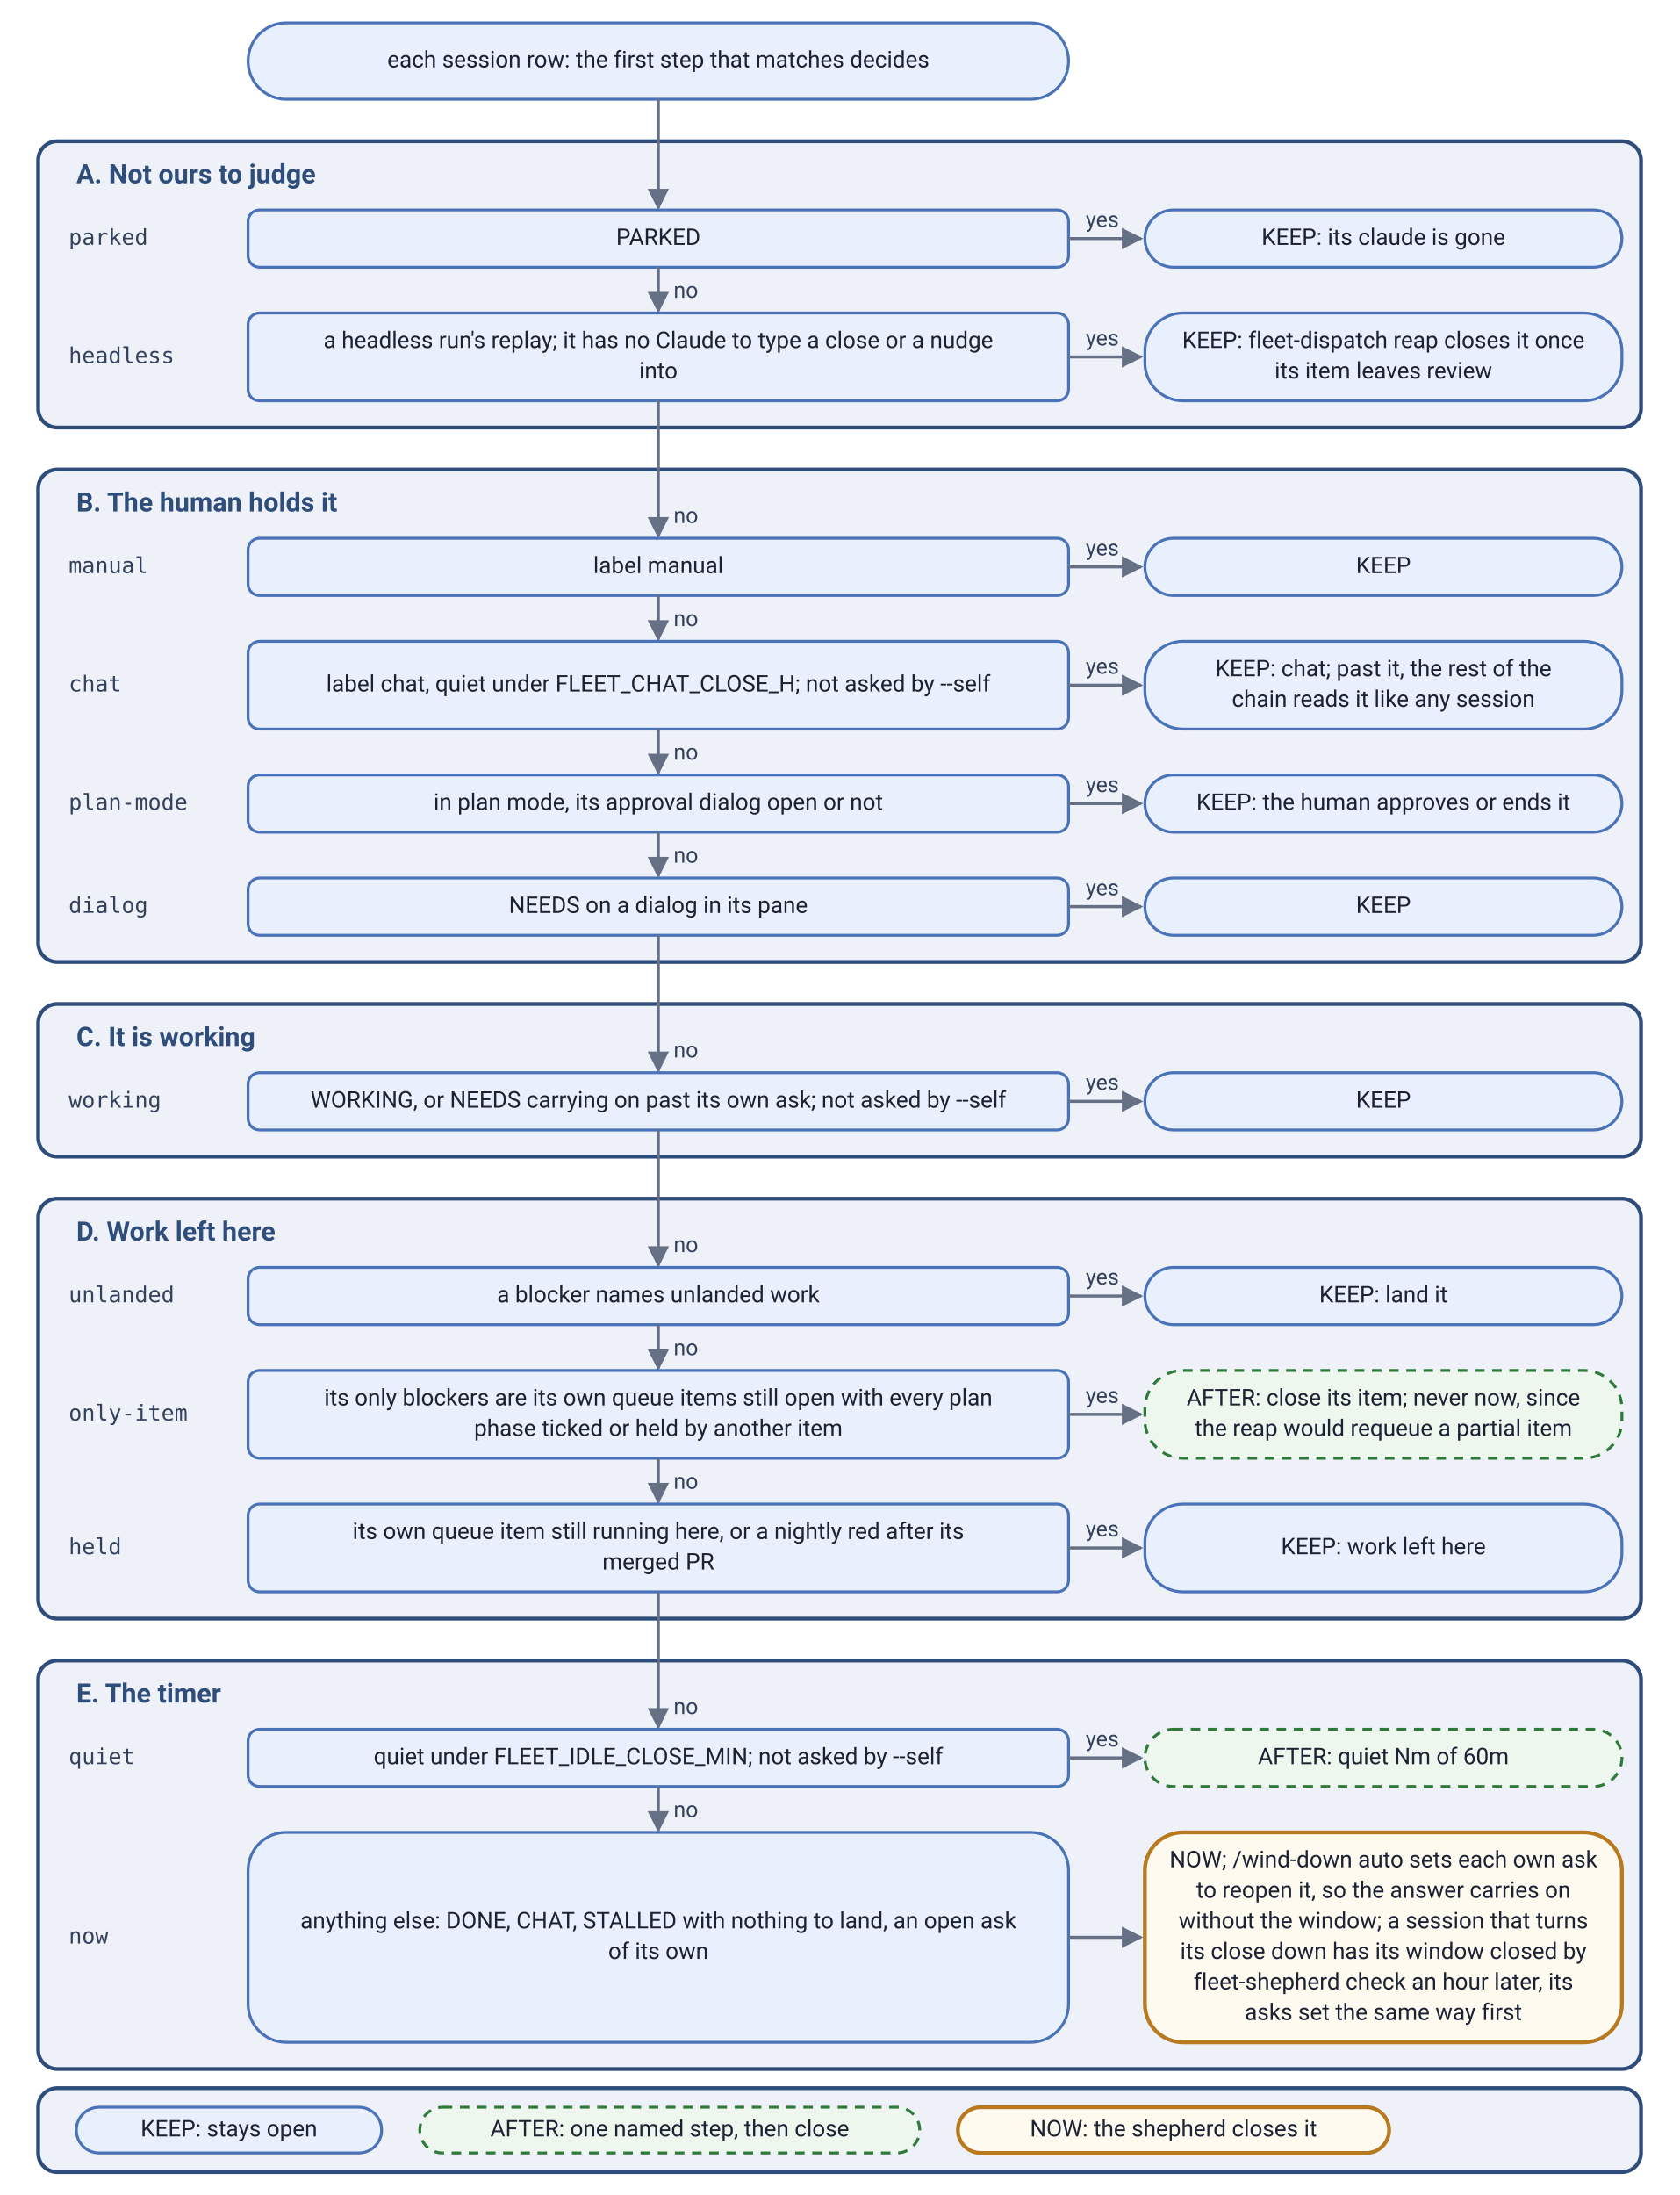
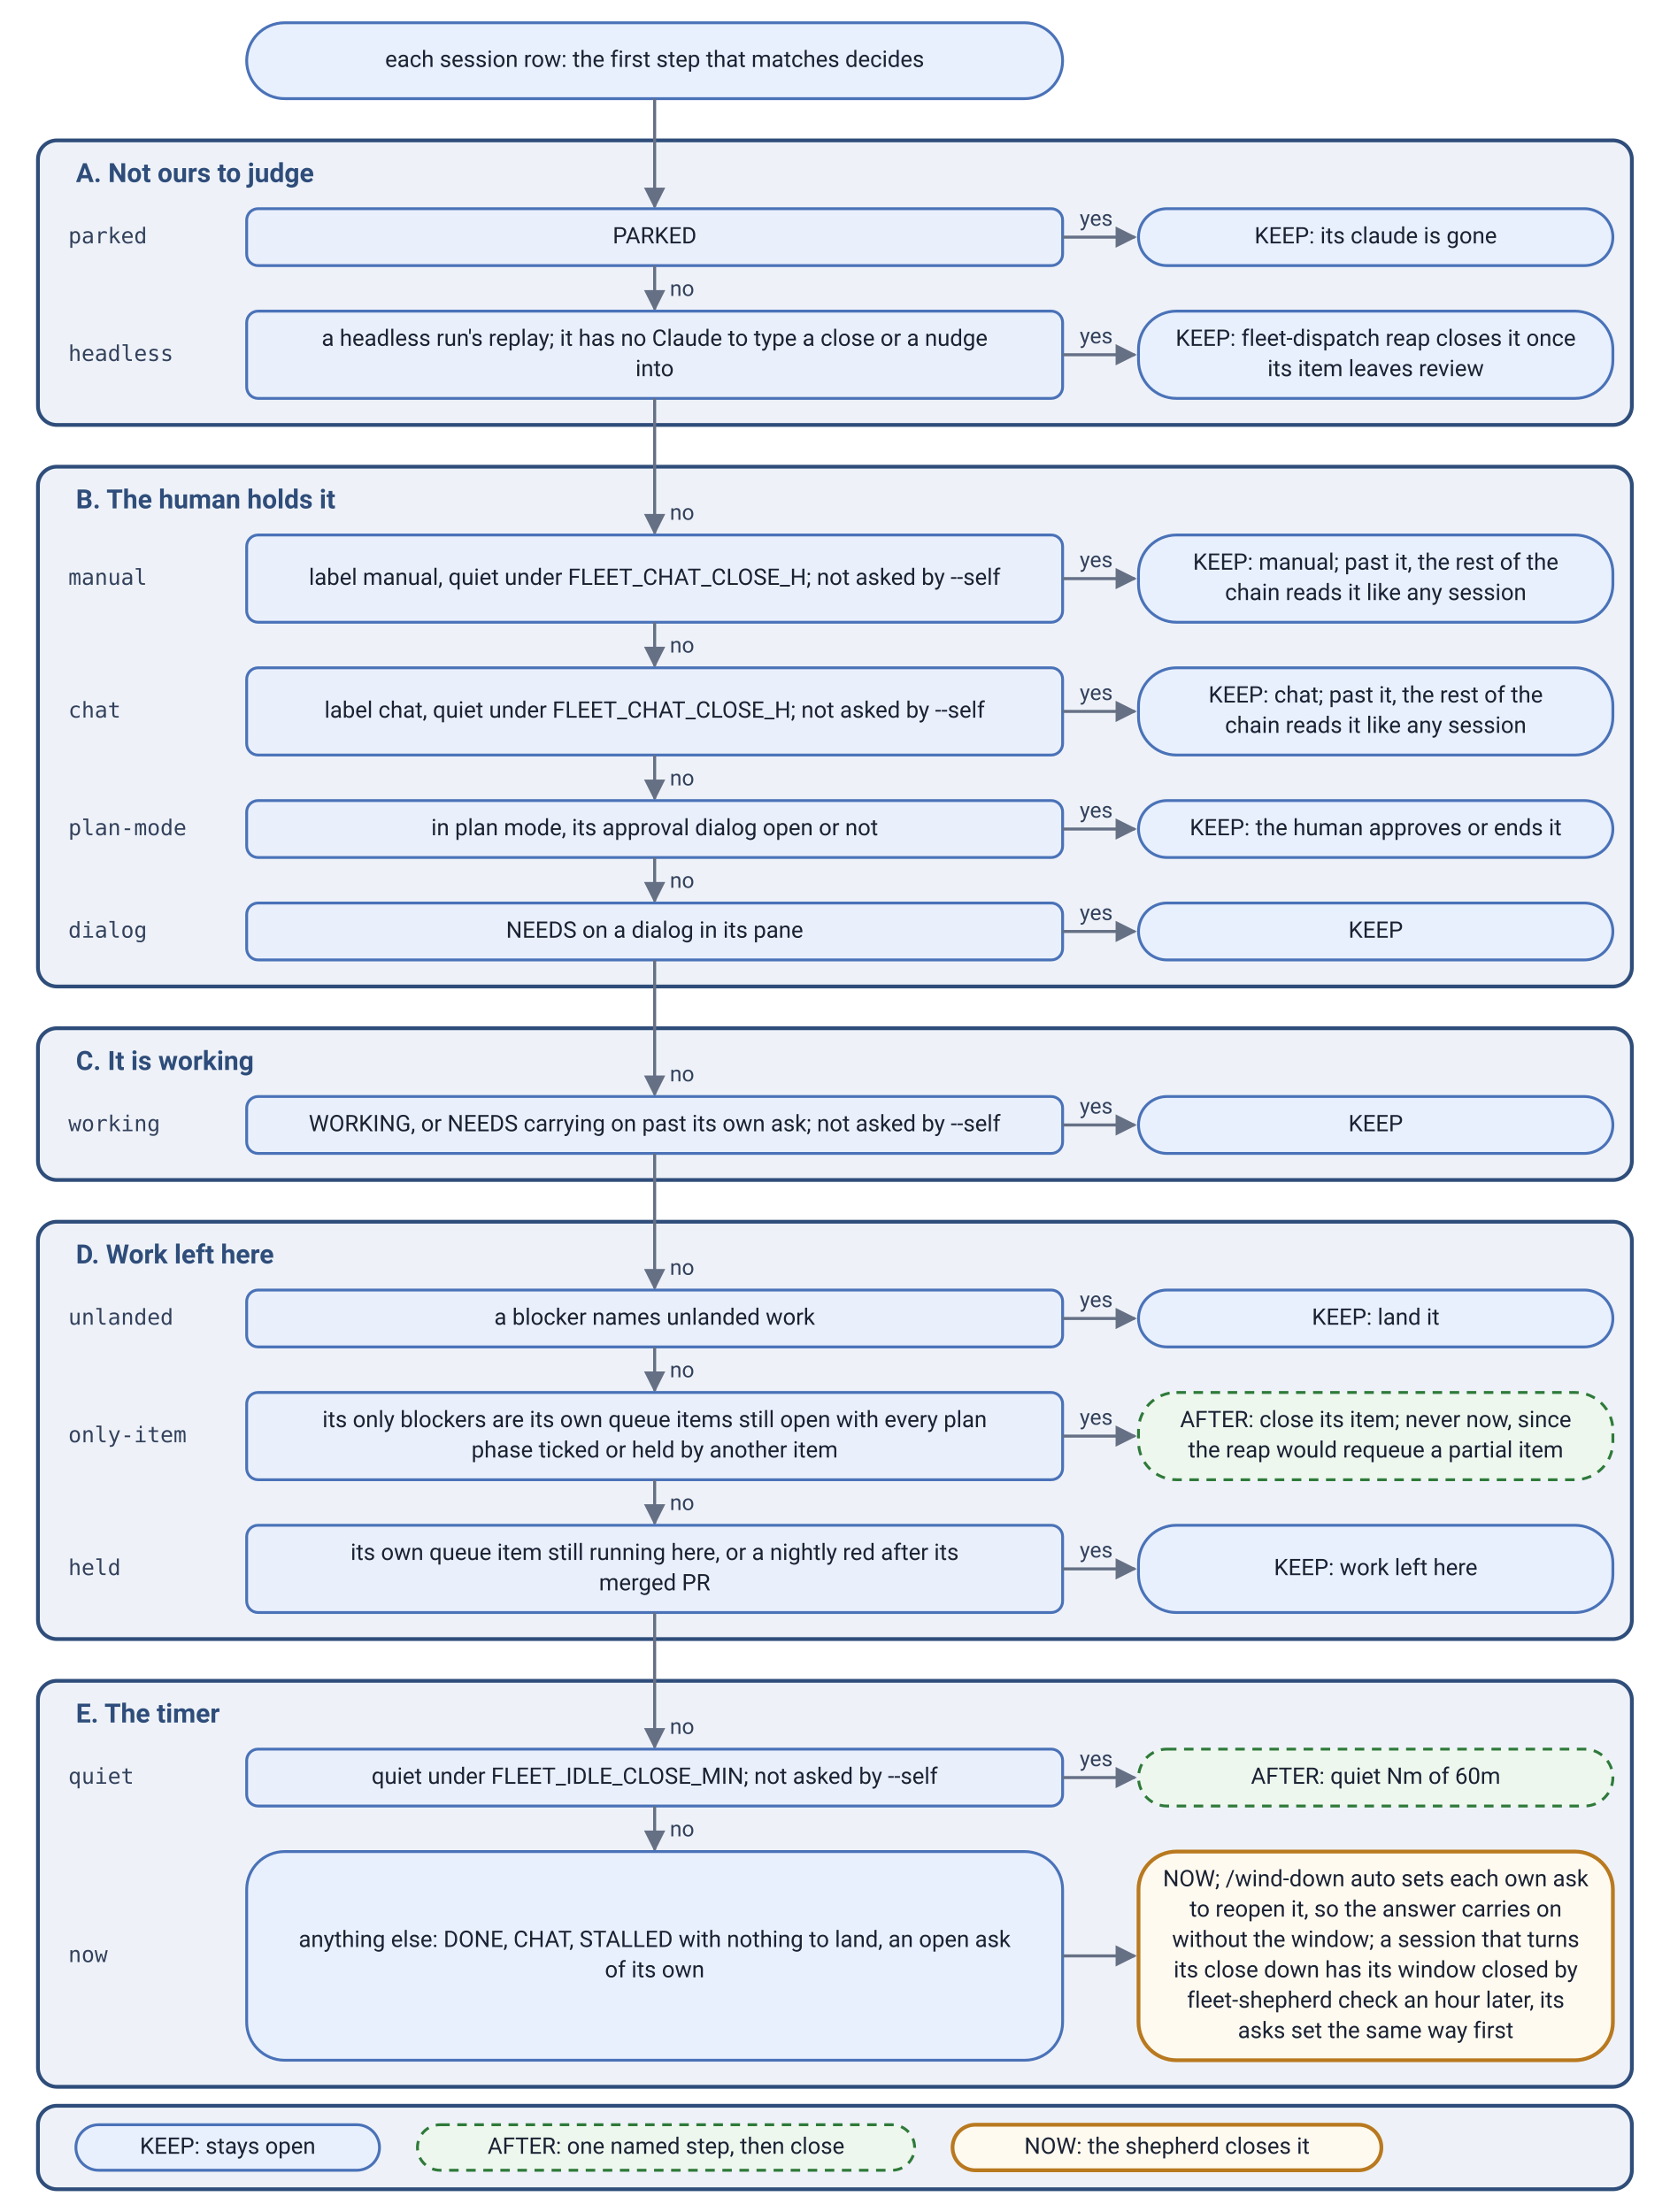
- <svg xmlns="http://www.w3.org/2000/svg" viewBox="0 0 880 1150" font-family="-apple-system, BlinkMacSystemFont, Segoe UI, Roboto, Helvetica, Arial, sans-serif">
+ <svg xmlns="http://www.w3.org/2000/svg" viewBox="0 0 880 1166" font-family="-apple-system, BlinkMacSystemFont, Segoe UI, Roboto, Helvetica, Arial, sans-serif">
  <defs>
    <marker id="arrow" viewBox="0 0 10 10" refX="9" refY="5" markerWidth="7" markerHeight="7" orient="auto-start-reverse">
      <path d="M0,0 L10,5 L0,10 z" fill="#667085" />
    </marker>
    <style>
      .lane { fill:#eef2f8; stroke:#2f4d7a; stroke-width:2; }
      .lane-title { font-size:14px; font-weight:600; fill:#2f4d7a; text-anchor:start; }
      .node { fill:#e8f0fe; stroke:#4a72b8; stroke-width:1.5; }
      .decision { fill:#eaf0fb; stroke:#4a72b8; stroke-width:1.5; }
      .keep { fill:#e8f0fe; stroke:#4a72b8; stroke-width:1.5; }
      .after { fill:#eef7ee; stroke:#2f7a3a; stroke-width:1.5; stroke-dasharray:5 4; }
      .now { fill:#fffaf0; stroke:#b9791f; stroke-width:2; }
      .label { font-size:14px; fill:#1a2233; text-anchor:middle; dominant-baseline:middle; }
      .label.sm { font-size:12px; }
      .step { font-size:11.5px; fill:#33415c; dominant-baseline:middle; font-family:ui-monospace, SFMono-Regular, Menlo, Consolas, monospace; }
      .edge { fill:none; stroke:#667085; stroke-width:1.6; marker-end:url(#arrow); }
      .elabel { font-size:11.5px; fill:#33415c; text-anchor:start; }
    </style>
  </defs>
  <rect class="node" x="130" y="12" width="430" height="40" rx="20" />
  <text class="label sm" x="345" y="32">each session row: the first step that matches decides</text>
  <rect class="lane" x="20" y="74" width="840" height="150" rx="10" />
  <text class="lane-title" x="40" y="96">A. Not ours to judge</text>
  <path class="edge" d="M345,52 V109" />
  <text class="step" x="36" y="125">parked</text>
  <rect class="decision" x="130" y="110" width="430" height="30" rx="6" />
  <text class="label sm" x="345" y="125">PARKED</text>
  <path class="edge" d="M560,125 H598" />
  <text class="elabel" x="569" y="119">yes</text>
  <rect class="keep" x="600" y="110" width="250" height="30" rx="15" />
  <text class="label sm" x="725" y="125">KEEP: its claude is gone</text>
  <path class="edge" d="M345,140 V163" />
  <text class="elabel" x="353" y="156">no</text>
  <text class="step" x="36" y="187">headless</text>
  <rect class="decision" x="130" y="164" width="430" height="46" rx="6" />
  <text class="label sm" x="345" y="179">a headless run's replay; it has no Claude to type a close or a nudge</text>
  <text class="label sm" x="345" y="195">into</text>
  <path class="edge" d="M560,187 H598" />
  <text class="elabel" x="569" y="181">yes</text>
  <rect class="keep" x="600" y="164" width="250" height="46" rx="20" />
  <text class="label sm" x="725" y="179">KEEP: fleet-dispatch reap closes it once</text>
  <text class="label sm" x="725" y="195">its item leaves review</text>
-   <rect class="lane" x="20" y="246" width="840" height="258" rx="10" />
+   <rect class="lane" x="20" y="246" width="840" height="274" rx="10" />
  <text class="lane-title" x="40" y="268">B. The human holds it</text>
  <path class="edge" d="M345,210 V281" />
  <text class="elabel" x="353" y="274">no</text>
-   <text class="step" x="36" y="297">manual</text>
-   <rect class="decision" x="130" y="282" width="430" height="30" rx="6" />
-   <text class="label sm" x="345" y="297">label manual</text>
-   <path class="edge" d="M560,297 H598" />
-   <text class="elabel" x="569" y="291">yes</text>
-   <rect class="keep" x="600" y="282" width="250" height="30" rx="15" />
-   <text class="label sm" x="725" y="297">KEEP</text>
-   <path class="edge" d="M345,312 V335" />
-   <text class="elabel" x="353" y="328">no</text>
-   <text class="step" x="36" y="359">chat</text>
-   <rect class="decision" x="130" y="336" width="430" height="46" rx="6" />
-   <text class="label sm" x="345" y="359">label chat, quiet under FLEET_CHAT_CLOSE_H; not asked by --self</text>
-   <path class="edge" d="M560,359 H598" />
-   <text class="elabel" x="569" y="353">yes</text>
-   <rect class="keep" x="600" y="336" width="250" height="46" rx="20" />
-   <text class="label sm" x="725" y="351">KEEP: chat; past it, the rest of the</text>
-   <text class="label sm" x="725" y="367">chain reads it like any session</text>
-   <path class="edge" d="M345,382 V405" />
-   <text class="elabel" x="353" y="398">no</text>
-   <text class="step" x="36" y="421">plan-mode</text>
-   <rect class="decision" x="130" y="406" width="430" height="30" rx="6" />
-   <text class="label sm" x="345" y="421">in plan mode, its approval dialog open or not</text>
-   <path class="edge" d="M560,421 H598" />
-   <text class="elabel" x="569" y="415">yes</text>
-   <rect class="keep" x="600" y="406" width="250" height="30" rx="15" />
-   <text class="label sm" x="725" y="421">KEEP: the human approves or ends it</text>
-   <path class="edge" d="M345,436 V459" />
-   <text class="elabel" x="353" y="452">no</text>
-   <text class="step" x="36" y="475">dialog</text>
-   <rect class="decision" x="130" y="460" width="430" height="30" rx="6" />
-   <text class="label sm" x="345" y="475">NEEDS on a dialog in its pane</text>
-   <path class="edge" d="M560,475 H598" />
-   <text class="elabel" x="569" y="469">yes</text>
-   <rect class="keep" x="600" y="460" width="250" height="30" rx="15" />
-   <text class="label sm" x="725" y="475">KEEP</text>
-   <rect class="lane" x="20" y="526" width="840" height="80" rx="10" />
-   <text class="lane-title" x="40" y="548">C. It is working</text>
-   <path class="edge" d="M345,490 V561" />
-   <text class="elabel" x="353" y="554">no</text>
-   <text class="step" x="36" y="577">working</text>
-   <rect class="decision" x="130" y="562" width="430" height="30" rx="6" />
-   <text class="label sm" x="345" y="577">WORKING, or NEEDS carrying on past its own ask; not asked by --self</text>
-   <path class="edge" d="M560,577 H598" />
-   <text class="elabel" x="569" y="571">yes</text>
-   <rect class="keep" x="600" y="562" width="250" height="30" rx="15" />
-   <text class="label sm" x="725" y="577">KEEP</text>
-   <rect class="lane" x="20" y="628" width="840" height="220" rx="10" />
-   <text class="lane-title" x="40" y="650">D. Work left here</text>
-   <path class="edge" d="M345,592 V663" />
-   <text class="elabel" x="353" y="656">no</text>
-   <text class="step" x="36" y="679">unlanded</text>
-   <rect class="decision" x="130" y="664" width="430" height="30" rx="6" />
-   <text class="label sm" x="345" y="679">a blocker names unlanded work</text>
-   <path class="edge" d="M560,679 H598" />
-   <text class="elabel" x="569" y="673">yes</text>
-   <rect class="keep" x="600" y="664" width="250" height="30" rx="15" />
-   <text class="label sm" x="725" y="679">KEEP: land it</text>
-   <path class="edge" d="M345,694 V717" />
-   <text class="elabel" x="353" y="710">no</text>
-   <text class="step" x="36" y="741">only-item</text>
-   <rect class="decision" x="130" y="718" width="430" height="46" rx="6" />
-   <text class="label sm" x="345" y="733">its only blockers are its own queue items still open with every plan</text>
-   <text class="label sm" x="345" y="749">phase ticked or held by another item</text>
-   <path class="edge" d="M560,741 H598" />
-   <text class="elabel" x="569" y="735">yes</text>
-   <rect class="after" x="600" y="718" width="250" height="46" rx="20" />
-   <text class="label sm" x="725" y="733">AFTER: close its item; never now, since</text>
-   <text class="label sm" x="725" y="749">the reap would requeue a partial item</text>
-   <path class="edge" d="M345,764 V787" />
-   <text class="elabel" x="353" y="780">no</text>
-   <text class="step" x="36" y="811">held</text>
-   <rect class="decision" x="130" y="788" width="430" height="46" rx="6" />
-   <text class="label sm" x="345" y="803">its own queue item still running here, or a nightly red after its</text>
-   <text class="label sm" x="345" y="819">merged PR</text>
-   <path class="edge" d="M560,811 H598" />
-   <text class="elabel" x="569" y="805">yes</text>
-   <rect class="keep" x="600" y="788" width="250" height="46" rx="20" />
-   <text class="label sm" x="725" y="811">KEEP: work left here</text>
-   <rect class="lane" x="20" y="870" width="840" height="214" rx="10" />
-   <text class="lane-title" x="40" y="892">E. The timer</text>
-   <path class="edge" d="M345,834 V905" />
-   <text class="elabel" x="353" y="898">no</text>
-   <text class="step" x="36" y="921">quiet</text>
-   <rect class="decision" x="130" y="906" width="430" height="30" rx="6" />
-   <text class="label sm" x="345" y="921">quiet under FLEET_IDLE_CLOSE_MIN; not asked by --self</text>
-   <path class="edge" d="M560,921 H598" />
-   <text class="elabel" x="569" y="915">yes</text>
-   <rect class="after" x="600" y="906" width="250" height="30" rx="15" />
-   <text class="label sm" x="725" y="921">AFTER: quiet Nm of 60m</text>
-   <path class="edge" d="M345,936 V959" />
-   <text class="elabel" x="353" y="952">no</text>
-   <text class="step" x="36" y="1015">now</text>
-   <rect class="node" x="130" y="960" width="430" height="110" rx="20" />
-   <text class="label sm" x="345" y="1007">anything else: DONE, CHAT, STALLED with nothing to land, an open ask</text>
-   <text class="label sm" x="345" y="1023">of its own</text>
-   <path class="edge" d="M560,1015 H598" />
-   <rect class="now" x="600" y="960" width="250" height="110" rx="20" />
-   <text class="label sm" x="725" y="975">NOW; /wind-down auto sets each own ask</text>
-   <text class="label sm" x="725" y="991">to reopen it, so the answer carries on</text>
-   <text class="label sm" x="725" y="1007">without the window; a session that turns</text>
-   <text class="label sm" x="725" y="1023">its close down has its window closed by</text>
-   <text class="label sm" x="725" y="1039">fleet-shepherd check an hour later, its</text>
-   <text class="label sm" x="725" y="1055">asks set the same way first</text>
-   <rect class="lane" x="20" y="1094" width="840" height="44" rx="10" />
-   <rect class="keep" x="40" y="1104" width="160" height="24" rx="12" />
-   <text class="label sm" x="120" y="1116">KEEP: stays open</text>
-   <rect class="after" x="220" y="1104" width="262" height="24" rx="12" />
-   <text class="label sm" x="351" y="1116">AFTER: one named step, then close</text>
-   <rect class="now" x="502" y="1104" width="226" height="24" rx="12" />
-   <text class="label sm" x="615" y="1116">NOW: the shepherd closes it</text>
+   <text class="step" x="36" y="305">manual</text>
+   <rect class="decision" x="130" y="282" width="430" height="46" rx="6" />
+   <text class="label sm" x="345" y="305">label manual, quiet under FLEET_CHAT_CLOSE_H; not asked by --self</text>
+   <path class="edge" d="M560,305 H598" />
+   <text class="elabel" x="569" y="299">yes</text>
+   <rect class="keep" x="600" y="282" width="250" height="46" rx="20" />
+   <text class="label sm" x="725" y="297">KEEP: manual; past it, the rest of the</text>
+   <text class="label sm" x="725" y="313">chain reads it like any session</text>
+   <path class="edge" d="M345,328 V351" />
+   <text class="elabel" x="353" y="344">no</text>
+   <text class="step" x="36" y="375">chat</text>
+   <rect class="decision" x="130" y="352" width="430" height="46" rx="6" />
+   <text class="label sm" x="345" y="375">label chat, quiet under FLEET_CHAT_CLOSE_H; not asked by --self</text>
+   <path class="edge" d="M560,375 H598" />
+   <text class="elabel" x="569" y="369">yes</text>
+   <rect class="keep" x="600" y="352" width="250" height="46" rx="20" />
+   <text class="label sm" x="725" y="367">KEEP: chat; past it, the rest of the</text>
+   <text class="label sm" x="725" y="383">chain reads it like any session</text>
+   <path class="edge" d="M345,398 V421" />
+   <text class="elabel" x="353" y="414">no</text>
+   <text class="step" x="36" y="437">plan-mode</text>
+   <rect class="decision" x="130" y="422" width="430" height="30" rx="6" />
+   <text class="label sm" x="345" y="437">in plan mode, its approval dialog open or not</text>
+   <path class="edge" d="M560,437 H598" />
+   <text class="elabel" x="569" y="431">yes</text>
+   <rect class="keep" x="600" y="422" width="250" height="30" rx="15" />
+   <text class="label sm" x="725" y="437">KEEP: the human approves or ends it</text>
+   <path class="edge" d="M345,452 V475" />
+   <text class="elabel" x="353" y="468">no</text>
+   <text class="step" x="36" y="491">dialog</text>
+   <rect class="decision" x="130" y="476" width="430" height="30" rx="6" />
+   <text class="label sm" x="345" y="491">NEEDS on a dialog in its pane</text>
+   <path class="edge" d="M560,491 H598" />
+   <text class="elabel" x="569" y="485">yes</text>
+   <rect class="keep" x="600" y="476" width="250" height="30" rx="15" />
+   <text class="label sm" x="725" y="491">KEEP</text>
+   <rect class="lane" x="20" y="542" width="840" height="80" rx="10" />
+   <text class="lane-title" x="40" y="564">C. It is working</text>
+   <path class="edge" d="M345,506 V577" />
+   <text class="elabel" x="353" y="570">no</text>
+   <text class="step" x="36" y="593">working</text>
+   <rect class="decision" x="130" y="578" width="430" height="30" rx="6" />
+   <text class="label sm" x="345" y="593">WORKING, or NEEDS carrying on past its own ask; not asked by --self</text>
+   <path class="edge" d="M560,593 H598" />
+   <text class="elabel" x="569" y="587">yes</text>
+   <rect class="keep" x="600" y="578" width="250" height="30" rx="15" />
+   <text class="label sm" x="725" y="593">KEEP</text>
+   <rect class="lane" x="20" y="644" width="840" height="220" rx="10" />
+   <text class="lane-title" x="40" y="666">D. Work left here</text>
+   <path class="edge" d="M345,608 V679" />
+   <text class="elabel" x="353" y="672">no</text>
+   <text class="step" x="36" y="695">unlanded</text>
+   <rect class="decision" x="130" y="680" width="430" height="30" rx="6" />
+   <text class="label sm" x="345" y="695">a blocker names unlanded work</text>
+   <path class="edge" d="M560,695 H598" />
+   <text class="elabel" x="569" y="689">yes</text>
+   <rect class="keep" x="600" y="680" width="250" height="30" rx="15" />
+   <text class="label sm" x="725" y="695">KEEP: land it</text>
+   <path class="edge" d="M345,710 V733" />
+   <text class="elabel" x="353" y="726">no</text>
+   <text class="step" x="36" y="757">only-item</text>
+   <rect class="decision" x="130" y="734" width="430" height="46" rx="6" />
+   <text class="label sm" x="345" y="749">its only blockers are its own queue items still open with every plan</text>
+   <text class="label sm" x="345" y="765">phase ticked or held by another item</text>
+   <path class="edge" d="M560,757 H598" />
+   <text class="elabel" x="569" y="751">yes</text>
+   <rect class="after" x="600" y="734" width="250" height="46" rx="20" />
+   <text class="label sm" x="725" y="749">AFTER: close its item; never now, since</text>
+   <text class="label sm" x="725" y="765">the reap would requeue a partial item</text>
+   <path class="edge" d="M345,780 V803" />
+   <text class="elabel" x="353" y="796">no</text>
+   <text class="step" x="36" y="827">held</text>
+   <rect class="decision" x="130" y="804" width="430" height="46" rx="6" />
+   <text class="label sm" x="345" y="819">its own queue item still running here, or a nightly red after its</text>
+   <text class="label sm" x="345" y="835">merged PR</text>
+   <path class="edge" d="M560,827 H598" />
+   <text class="elabel" x="569" y="821">yes</text>
+   <rect class="keep" x="600" y="804" width="250" height="46" rx="20" />
+   <text class="label sm" x="725" y="827">KEEP: work left here</text>
+   <rect class="lane" x="20" y="886" width="840" height="214" rx="10" />
+   <text class="lane-title" x="40" y="908">E. The timer</text>
+   <path class="edge" d="M345,850 V921" />
+   <text class="elabel" x="353" y="914">no</text>
+   <text class="step" x="36" y="937">quiet</text>
+   <rect class="decision" x="130" y="922" width="430" height="30" rx="6" />
+   <text class="label sm" x="345" y="937">quiet under FLEET_IDLE_CLOSE_MIN; not asked by --self</text>
+   <path class="edge" d="M560,937 H598" />
+   <text class="elabel" x="569" y="931">yes</text>
+   <rect class="after" x="600" y="922" width="250" height="30" rx="15" />
+   <text class="label sm" x="725" y="937">AFTER: quiet Nm of 60m</text>
+   <path class="edge" d="M345,952 V975" />
+   <text class="elabel" x="353" y="968">no</text>
+   <text class="step" x="36" y="1031">now</text>
+   <rect class="node" x="130" y="976" width="430" height="110" rx="20" />
+   <text class="label sm" x="345" y="1023">anything else: DONE, CHAT, STALLED with nothing to land, an open ask</text>
+   <text class="label sm" x="345" y="1039">of its own</text>
+   <path class="edge" d="M560,1031 H598" />
+   <rect class="now" x="600" y="976" width="250" height="110" rx="20" />
+   <text class="label sm" x="725" y="991">NOW; /wind-down auto sets each own ask</text>
+   <text class="label sm" x="725" y="1007">to reopen it, so the answer carries on</text>
+   <text class="label sm" x="725" y="1023">without the window; a session that turns</text>
+   <text class="label sm" x="725" y="1039">its close down has its window closed by</text>
+   <text class="label sm" x="725" y="1055">fleet-shepherd check an hour later, its</text>
+   <text class="label sm" x="725" y="1071">asks set the same way first</text>
+   <rect class="lane" x="20" y="1110" width="840" height="44" rx="10" />
+   <rect class="keep" x="40" y="1120" width="160" height="24" rx="12" />
+   <text class="label sm" x="120" y="1132">KEEP: stays open</text>
+   <rect class="after" x="220" y="1120" width="262" height="24" rx="12" />
+   <text class="label sm" x="351" y="1132">AFTER: one named step, then close</text>
+   <rect class="now" x="502" y="1120" width="226" height="24" rx="12" />
+   <text class="label sm" x="615" y="1132">NOW: the shepherd closes it</text>
</svg>
